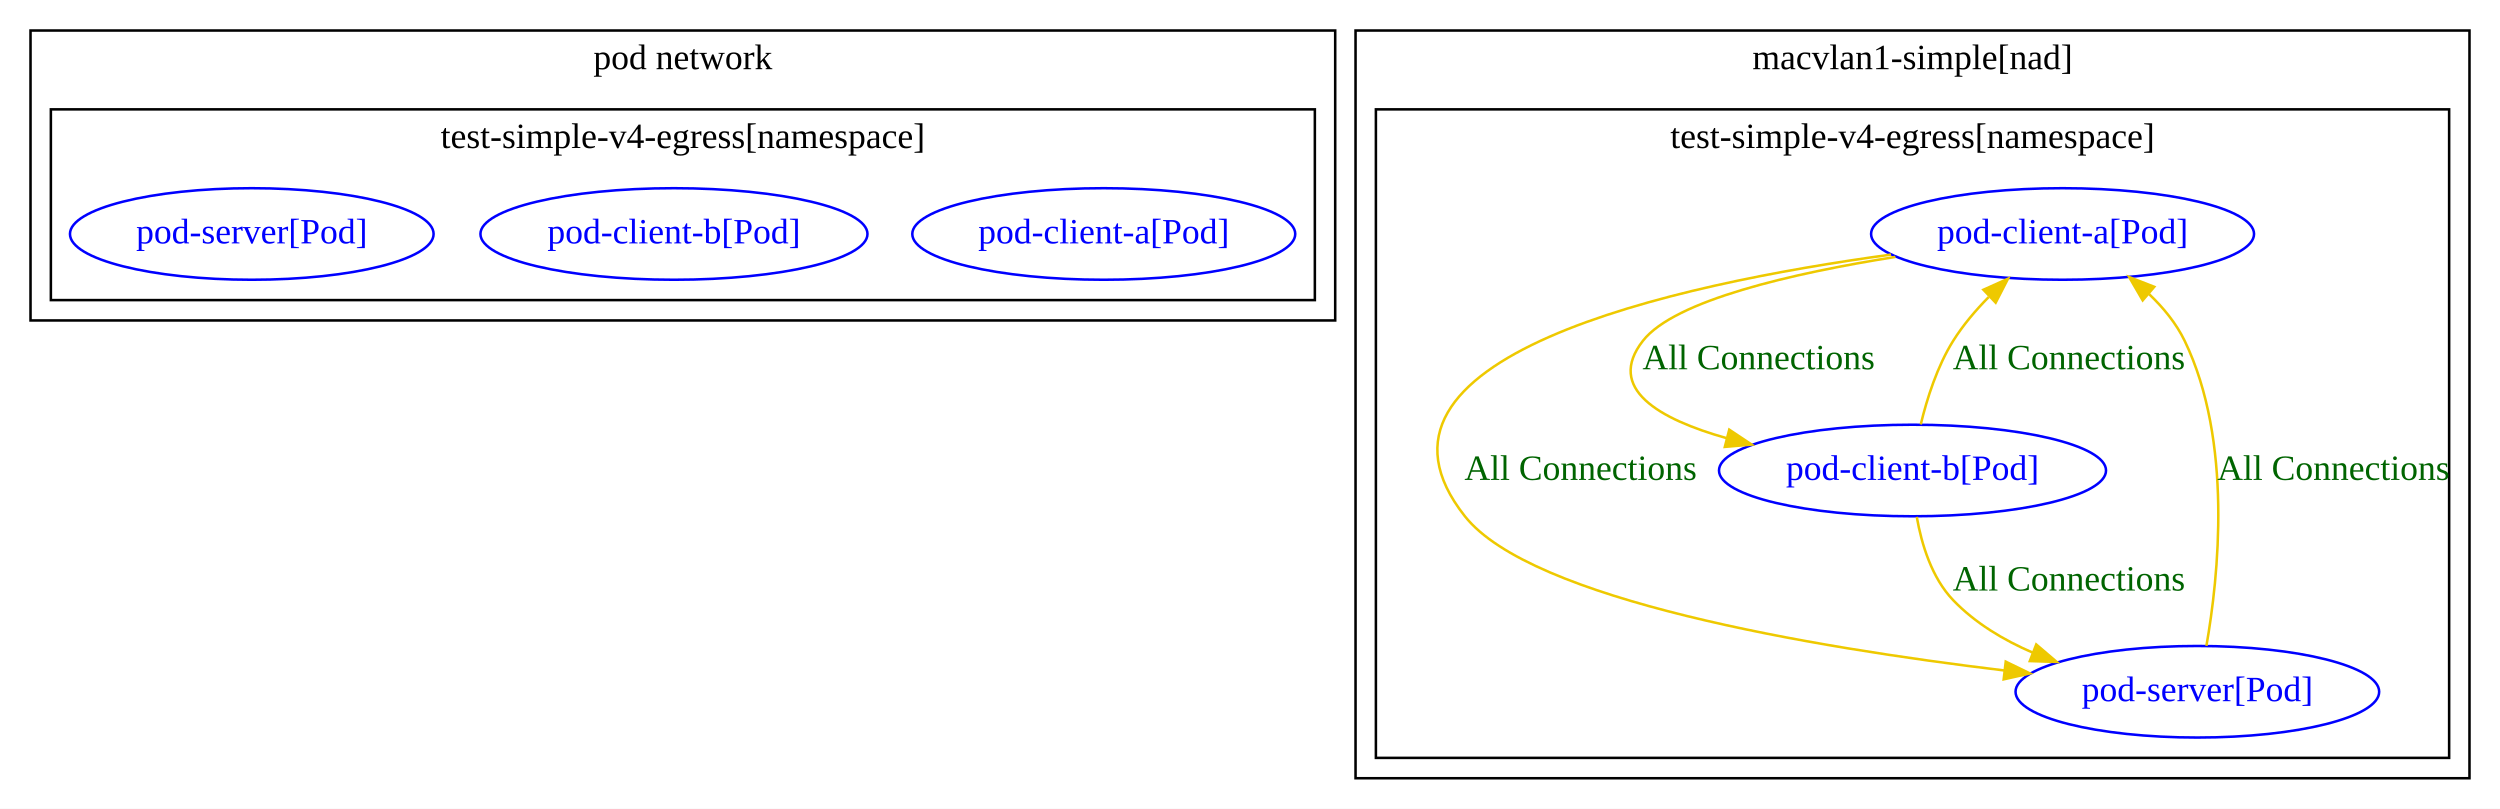
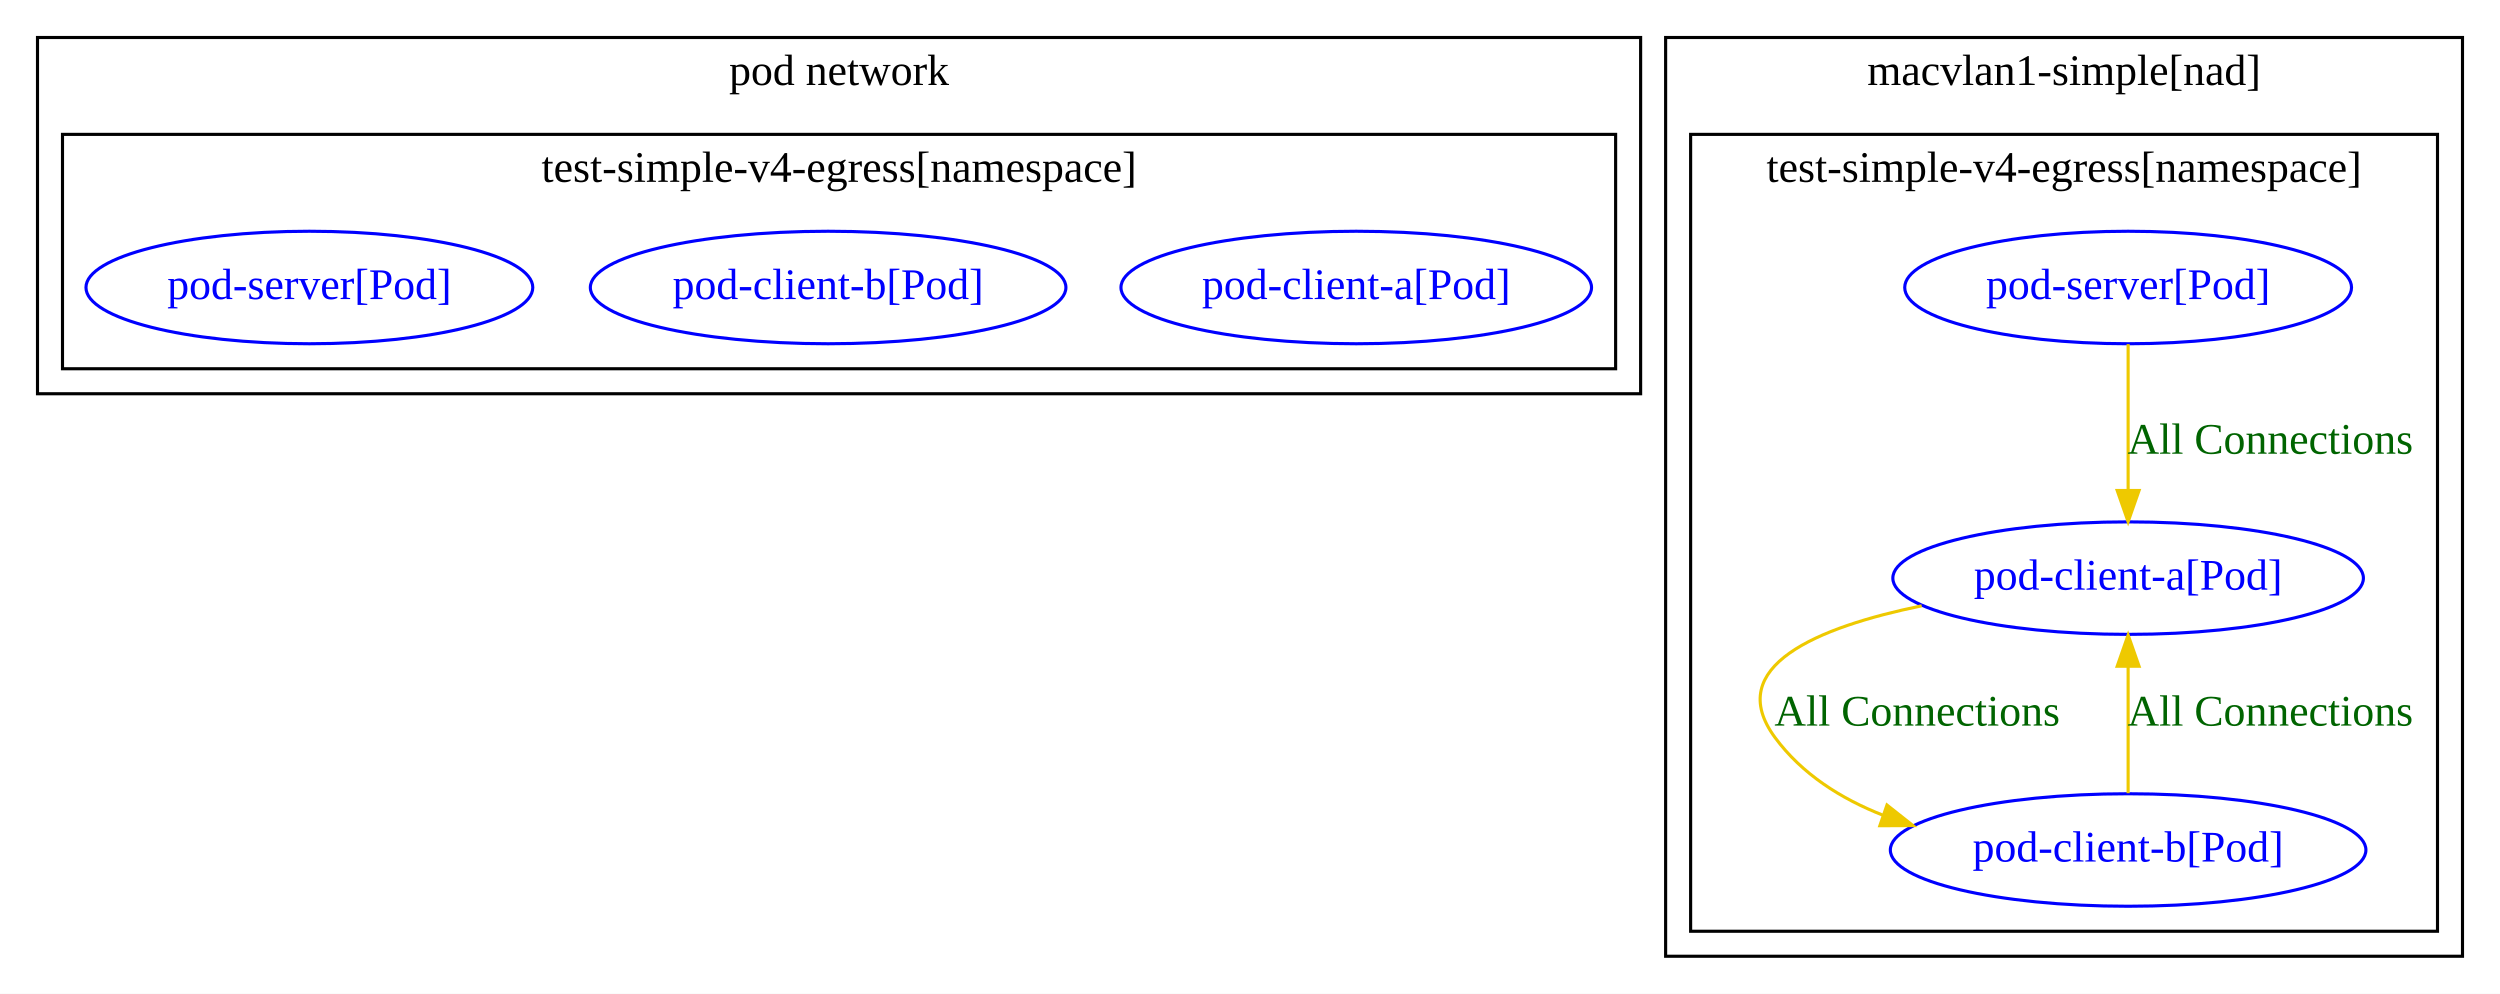
- <svg xmlns="http://www.w3.org/2000/svg" width="983pt" height="318pt" viewBox="0.00 0.00 983.00 318.00">
+ <svg xmlns="http://www.w3.org/2000/svg" width="800pt" height="318pt" viewBox="0.00 0.00 800.00 318.00">
  <g id="graph0" class="graph" transform="scale(1 1) rotate(0) translate(4 314)">
-     <polygon fill="white" stroke="transparent" points="-4,4 -4,-314 979,-314 979,4 -4,4" />
+     <polygon fill="white" stroke="transparent" points="-4,4 -4,-314 796,-314 796,4 -4,4" />
    <g id="clust1" class="cluster">
      <polygon fill="none" stroke="black" points="8,-188 8,-302 521,-302 521,-188 8,-188" />
      <text text-anchor="middle" x="264.5" y="-286.8" font-family="Times New Roman,serif" font-size="14.00">pod network</text>
    </g>
    <g id="clust2" class="cluster">
      <polygon fill="none" stroke="black" points="16,-196 16,-271 513,-271 513,-196 16,-196" />
      <text text-anchor="middle" x="264.5" y="-255.8" font-family="Times New Roman,serif" font-size="14.00">test-simple-v4-egress[namespace]</text>
    </g>
    <g id="clust3" class="cluster">
-       <polygon fill="none" stroke="black" points="529,-8 529,-302 967,-302 967,-8 529,-8" />
-       <text text-anchor="middle" x="748" y="-286.8" font-family="Times New Roman,serif" font-size="14.00">macvlan1-simple[nad]</text>
+       <polygon fill="none" stroke="black" points="529,-8 529,-302 784,-302 784,-8 529,-8" />
+       <text text-anchor="middle" x="656.5" y="-286.8" font-family="Times New Roman,serif" font-size="14.00">macvlan1-simple[nad]</text>
    </g>
    <g id="clust4" class="cluster">
-       <polygon fill="none" stroke="black" points="537,-16 537,-271 959,-271 959,-16 537,-16" />
-       <text text-anchor="middle" x="748" y="-255.8" font-family="Times New Roman,serif" font-size="14.00">test-simple-v4-egress[namespace]</text>
+       <polygon fill="none" stroke="black" points="537,-16 537,-271 776,-271 776,-16 537,-16" />
+       <text text-anchor="middle" x="656.5" y="-255.8" font-family="Times New Roman,serif" font-size="14.00">test-simple-v4-egress[namespace]</text>
    </g>
    <g id="node1" class="node">
      <ellipse fill="none" stroke="blue" cx="430" cy="-222" rx="75.29" ry="18" />
      <text text-anchor="middle" x="430" y="-218.3" font-family="Times New Roman,serif" font-size="14.00" fill="blue">pod-client-a[Pod]</text>
    </g>
    <g id="node2" class="node">
      <ellipse fill="none" stroke="blue" cx="261" cy="-222" rx="76.09" ry="18" />
      <text text-anchor="middle" x="261" y="-218.3" font-family="Times New Roman,serif" font-size="14.00" fill="blue">pod-client-b[Pod]</text>
    </g>
    <g id="node3" class="node">
      <ellipse fill="none" stroke="blue" cx="95" cy="-222" rx="71.49" ry="18" />
      <text text-anchor="middle" x="95" y="-218.3" font-family="Times New Roman,serif" font-size="14.00" fill="blue">pod-server[Pod]</text>
    </g>
    <g id="node4" class="node">
-       <ellipse fill="none" stroke="blue" cx="807" cy="-222" rx="75.29" ry="18" />
-       <text text-anchor="middle" x="807" y="-218.3" font-family="Times New Roman,serif" font-size="14.00" fill="blue">pod-client-a[Pod]</text>
+       <ellipse fill="none" stroke="blue" cx="677" cy="-129" rx="75.29" ry="18" />
+       <text text-anchor="middle" x="677" y="-125.3" font-family="Times New Roman,serif" font-size="14.00" fill="blue">pod-client-a[Pod]</text>
    </g>
    <g id="node5" class="node">
-       <ellipse fill="none" stroke="blue" cx="748" cy="-129" rx="76.09" ry="18" />
-       <text text-anchor="middle" x="748" y="-125.3" font-family="Times New Roman,serif" font-size="14.00" fill="blue">pod-client-b[Pod]</text>
+       <ellipse fill="none" stroke="blue" cx="677" cy="-42" rx="76.09" ry="18" />
+       <text text-anchor="middle" x="677" y="-38.3" font-family="Times New Roman,serif" font-size="14.00" fill="blue">pod-client-b[Pod]</text>
    </g>
    <g id="edge1" class="edge">
-       <path fill="none" stroke="#eec900" d="M741.26,-212.98C700.83,-206.55 654.45,-195.93 642,-180 627.37,-161.29 648.12,-149.24 675.03,-141.68" />
-       <polygon fill="#eec900" stroke="#eec900" points="675.94,-145.06 684.76,-139.19 674.2,-138.28 675.94,-145.06" />
-       <text text-anchor="middle" x="687.5" y="-168.8" font-family="Times New Roman,serif" font-size="14.00" fill="darkgreen">All Connections</text>
+       <path fill="none" stroke="#eec900" d="M610.94,-120.14C577.54,-113.28 547.26,-100.71 564,-78 572.61,-66.31 585.09,-58.41 598.63,-53.1" />
+       <polygon fill="#eec900" stroke="#eec900" points="599.83,-56.39 608.14,-49.82 597.55,-49.77 599.83,-56.39" />
+       <text text-anchor="middle" x="609.5" y="-81.8" font-family="Times New Roman,serif" font-size="14.00" fill="darkgreen">All Connections</text>
+     </g>
+     <g id="edge2" class="edge">
+       <path fill="none" stroke="#eec900" d="M677,-60.18C677,-71.81 677,-87.42 677,-100.73" />
+       <polygon fill="#eec900" stroke="#eec900" points="673.5,-100.8 677,-110.8 680.5,-100.8 673.5,-100.8" />
+       <text text-anchor="middle" x="722.5" y="-81.8" font-family="Times New Roman,serif" font-size="14.00" fill="darkgreen">All Connections</text>
    </g>
    <g id="node6" class="node">
-       <ellipse fill="none" stroke="blue" cx="860" cy="-42" rx="71.49" ry="18" />
-       <text text-anchor="middle" x="860" y="-38.3" font-family="Times New Roman,serif" font-size="14.00" fill="blue">pod-server[Pod]</text>
-     </g>
-     <g id="edge2" class="edge">
-       <path fill="none" stroke="#eec900" d="M739.54,-213.9C653.8,-202.17 522.52,-173.52 572,-111 598.01,-78.13 707.87,-59.54 784.12,-50.37" />
-       <polygon fill="#eec900" stroke="#eec900" points="784.65,-53.84 794.18,-49.2 783.84,-46.88 784.65,-53.84" />
-       <text text-anchor="middle" x="617.5" y="-125.3" font-family="Times New Roman,serif" font-size="14.00" fill="darkgreen">All Connections</text>
+       <ellipse fill="none" stroke="blue" cx="677" cy="-222" rx="71.49" ry="18" />
+       <text text-anchor="middle" x="677" y="-218.3" font-family="Times New Roman,serif" font-size="14.00" fill="blue">pod-server[Pod]</text>
    </g>
    <g id="edge3" class="edge">
-       <path fill="none" stroke="#eec900" d="M751.24,-147.12C753.68,-157.22 757.71,-169.96 764,-180 767.83,-186.11 772.77,-191.94 777.93,-197.18" />
-       <polygon fill="#eec900" stroke="#eec900" points="775.88,-200.07 785.55,-204.42 780.7,-194.99 775.88,-200.07" />
-       <text text-anchor="middle" x="809.5" y="-168.8" font-family="Times New Roman,serif" font-size="14.00" fill="darkgreen">All Connections</text>
-     </g>
-     <g id="edge4" class="edge">
-       <path fill="none" stroke="#eec900" d="M749.67,-110.76C751.55,-100.09 755.54,-86.81 764,-78 772.63,-69.02 783.75,-62.33 795.35,-57.35" />
-       <polygon fill="#eec900" stroke="#eec900" points="796.65,-60.6 804.71,-53.72 794.12,-54.07 796.65,-60.6" />
-       <text text-anchor="middle" x="809.5" y="-81.8" font-family="Times New Roman,serif" font-size="14.00" fill="darkgreen">All Connections</text>
-     </g>
-     <g id="edge5" class="edge">
-       <path fill="none" stroke="#eec900" d="M863.56,-60.06C868.3,-87.05 874.06,-140.57 855,-180 851.69,-186.85 846.64,-193 841.05,-198.33" />
-       <polygon fill="#eec900" stroke="#eec900" points="838.5,-195.9 833.18,-205.07 843.05,-201.22 838.5,-195.9" />
-       <text text-anchor="middle" x="913.5" y="-125.3" font-family="Times New Roman,serif" font-size="14.00" fill="darkgreen">All Connections</text>
+       <path fill="none" stroke="#eec900" d="M677,-203.88C677,-190.79 677,-172.48 677,-157.36" />
+       <polygon fill="#eec900" stroke="#eec900" points="680.5,-157.04 677,-147.04 673.5,-157.04 680.5,-157.04" />
+       <text text-anchor="middle" x="722.5" y="-168.8" font-family="Times New Roman,serif" font-size="14.00" fill="darkgreen">All Connections</text>
    </g>
  </g>
</svg>
